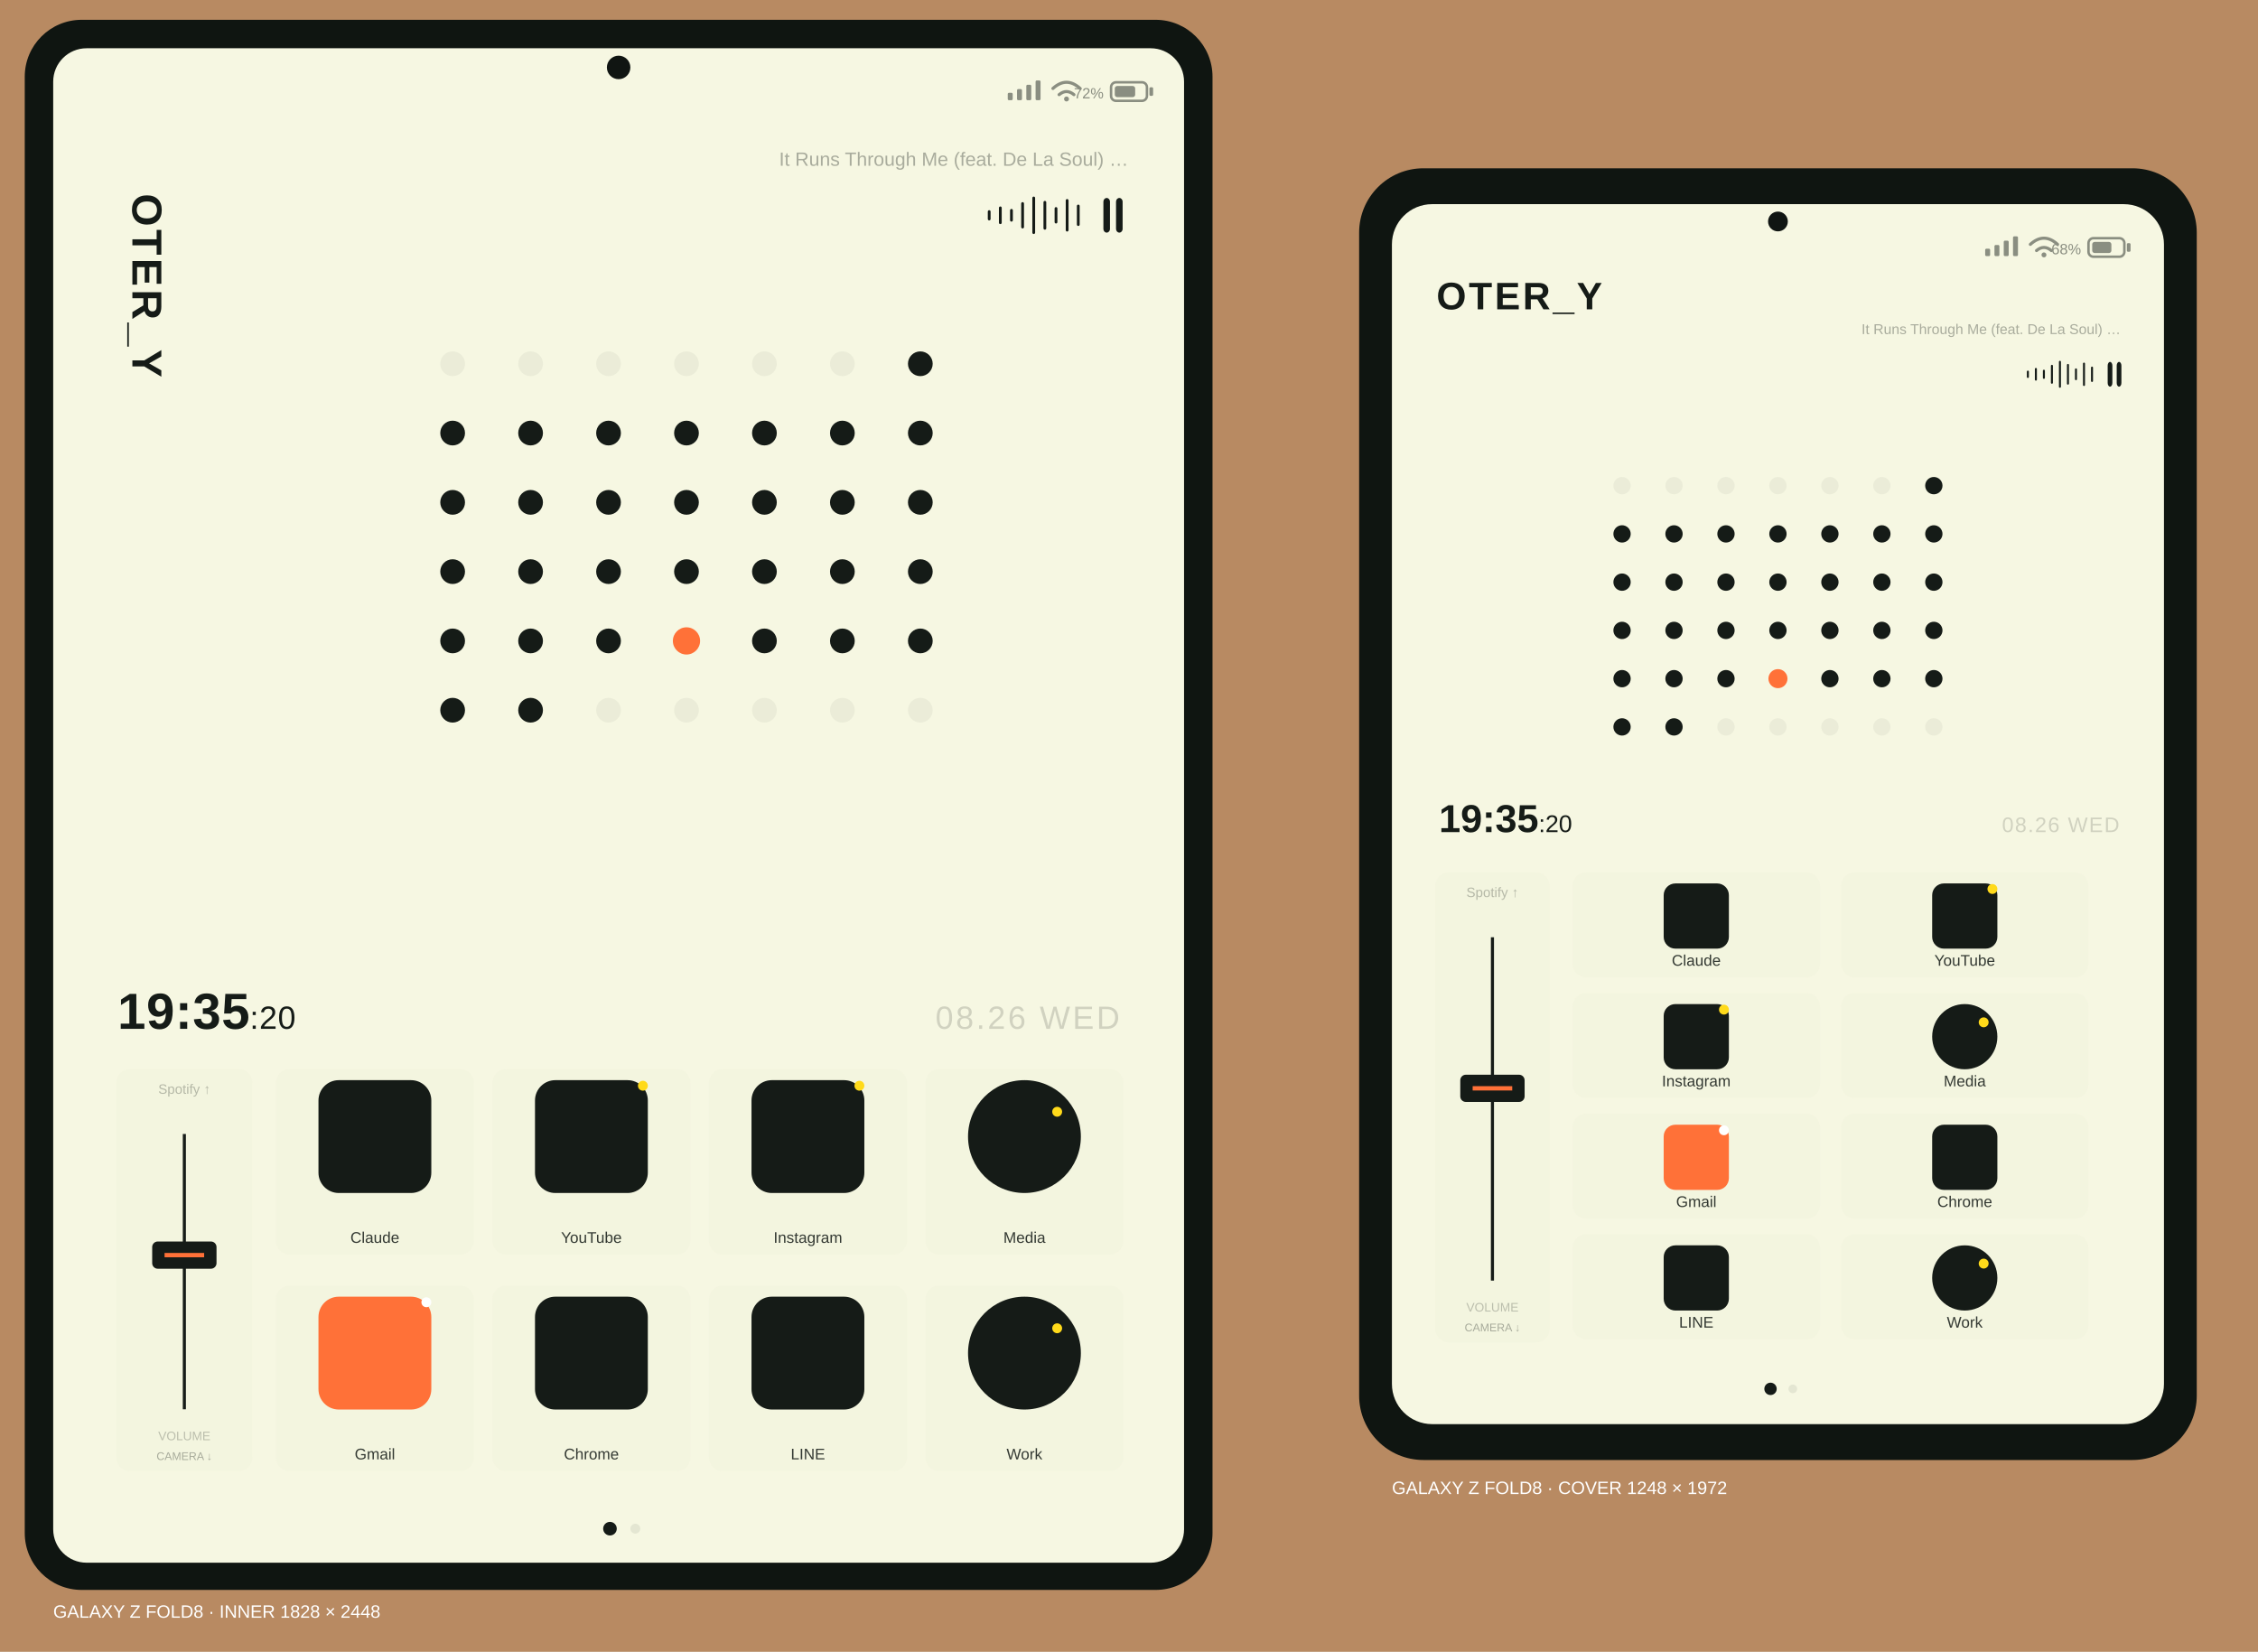
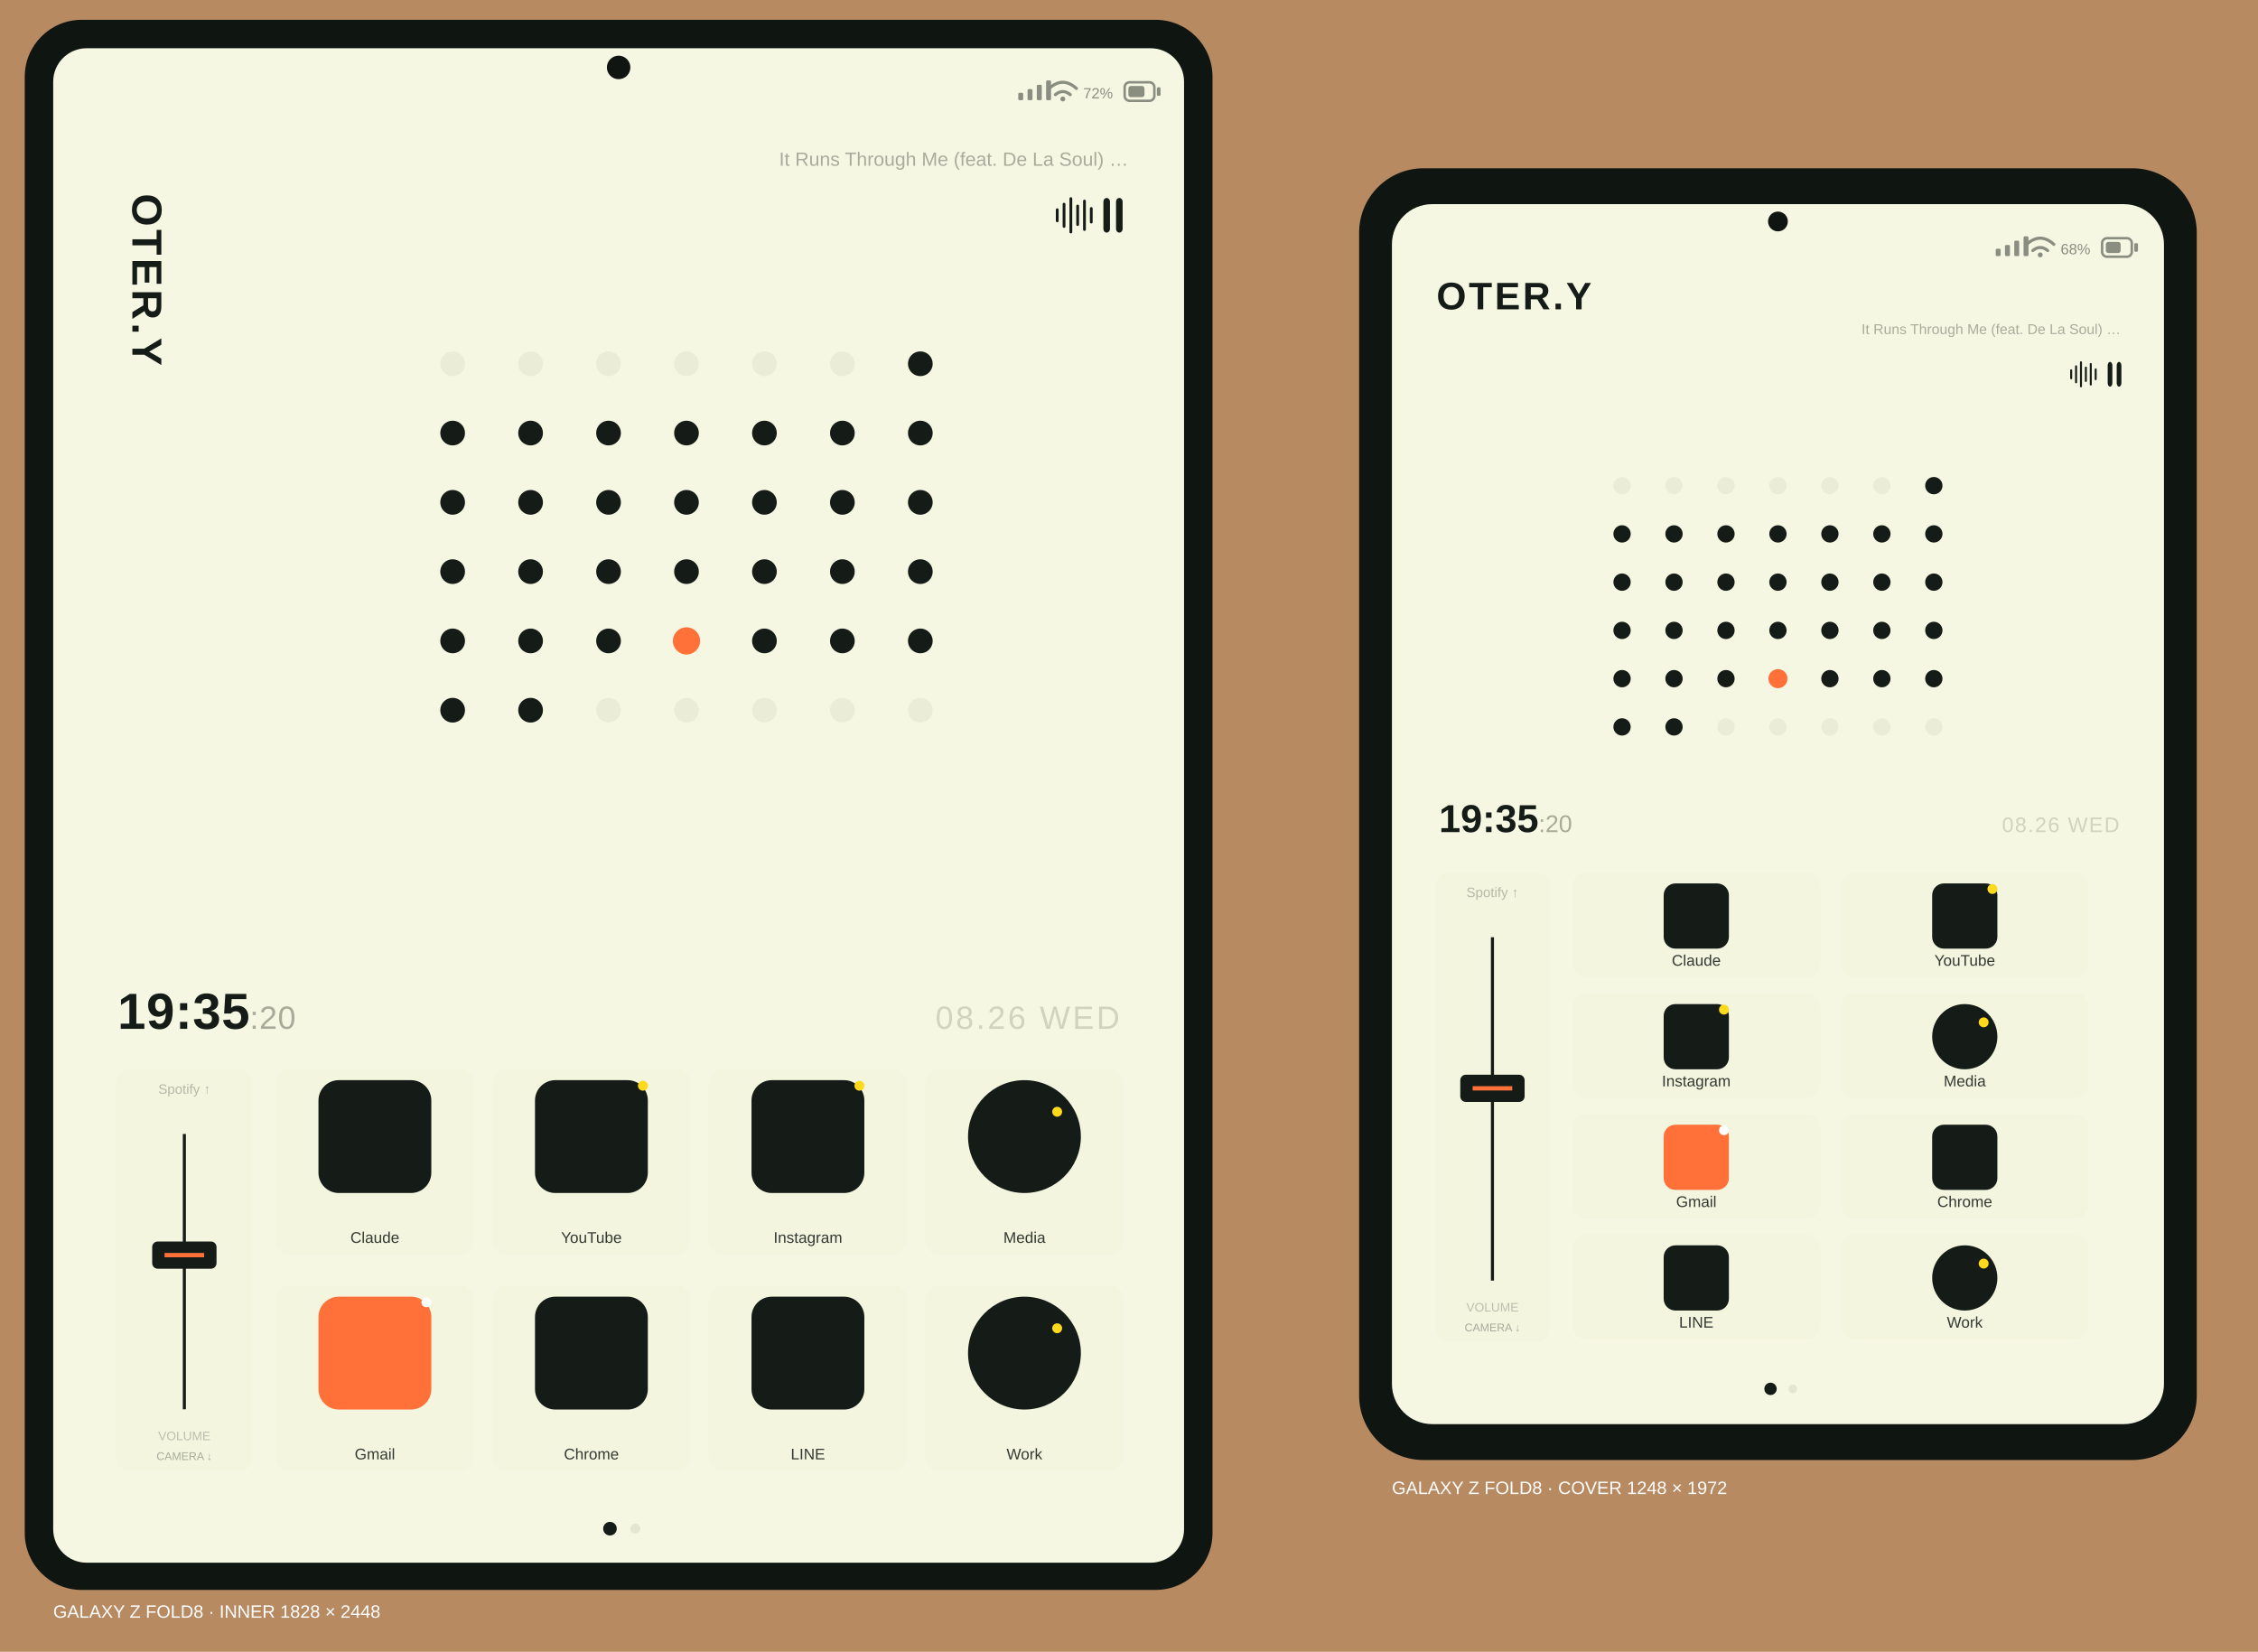
<svg xmlns="http://www.w3.org/2000/svg" width="3650" height="2670" viewBox="0 0 3650 2670">
  <rect width="3650" height="2670" fill="#b88a62" />
  <text x="86" y="2615" font-family="Arial, Noto Sans CJK KR, sans-serif" font-size="29" fill="#fff">GALAXY Z FOLD8 · INNER 1828 × 2448</text>
  <text x="2250" y="2415" font-family="Arial, Noto Sans CJK KR, sans-serif" font-size="29" fill="#fff">GALAXY Z FOLD8 · COVER 1248 × 1972</text>
  <rect x="40" y="32" width="1920" height="2538" rx="92" fill="#0f1511" />
  <rect x="86" y="78" width="1828" height="2448" rx="54" fill="#f6f7e2" />
  <circle cx="1000" cy="109" r="19" fill="#101512" />
  <g fill="#151b17" opacity=".48">
-     <rect x="1629" y="150" width="8" height="12" rx="2" />
-     <rect x="1644" y="144" width="8" height="18" rx="2" />
-     <rect x="1659" y="137" width="8" height="25" rx="2" />
-     <rect x="1674" y="130" width="8" height="32" rx="2" />
+     <rect x="1646" y="150" width="8" height="12" rx="2" />
+     <rect x="1661" y="144" width="8" height="18" rx="2" />
+     <rect x="1676" y="137" width="8" height="25" rx="2" />
+     <rect x="1691" y="130" width="8" height="32" rx="2" />
    <g fill="none" stroke="#151b17" stroke-width="5" stroke-linecap="round">
-       <path d="M1702 143q22-20 44 0" />
-       <path d="M1712 153q12-10 24 0" />
+       <path d="M1696 143q22-20 44 0" />
+       <path d="M1706 153q12-10 24 0" />
    </g>
-     <circle cx="1724" cy="160" r="4" />
-     <text x="1784" y="159" font-family="Arial, Noto Sans CJK KR, sans-serif" font-size="24" text-anchor="end">72%</text>
-     <rect x="1796" y="133" width="58" height="30" rx="8" fill="none" stroke="#151b17" stroke-width="4" />
-     <rect x="1858" y="141" width="6" height="14" rx="2" />
-     <rect x="1802" y="139" width="33" height="18" rx="4" />
-   </g>
-   <text x="214" y="313" transform="rotate(90 214 313)" font-family="Arial, Noto Sans CJK KR, sans-serif" font-weight="700" font-size="68" letter-spacing="5" fill="#151b17">OTER_Y</text>
+     <circle cx="1718" cy="160" r="4" />
+     <text x="1799" y="159" font-family="Arial, Noto Sans CJK KR, sans-serif" font-size="24" text-anchor="end">72%</text>
+     <rect x="1818" y="133" width="48" height="30" rx="8" fill="none" stroke="#151b17" stroke-width="4" />
+     <rect x="1870" y="141" width="6" height="14" rx="2" />
+     <rect x="1824" y="139" width="26" height="18" rx="4" />
+   </g>
+   <text x="214" y="313" transform="rotate(90 214 313)" font-family="Arial, Noto Sans CJK KR, sans-serif" font-weight="700" font-size="68" letter-spacing="5" fill="#151b17">OTER.Y</text>
  <text x="1824" y="268" font-family="Arial, Noto Sans CJK KR, sans-serif" font-size="31" text-anchor="end" fill="#151b17" opacity=".34">It Runs Through Me (feat. De La Soul) …</text>
  <g stroke="#151b17" stroke-width="4.5" stroke-linecap="round">
-     <line x1="1599" y1="342" x2="1599" y2="354" />
-     <line x1="1617" y1="336" x2="1617" y2="360" />
-     <line x1="1635" y1="340" x2="1635" y2="356" />
-     <line x1="1653" y1="329" x2="1653" y2="367" />
-     <line x1="1671" y1="320" x2="1671" y2="376" />
-     <line x1="1689" y1="327" x2="1689" y2="369" />
-     <line x1="1707" y1="337" x2="1707" y2="359" />
-     <line x1="1725" y1="324" x2="1725" y2="372" />
-     <line x1="1743" y1="333" x2="1743" y2="363" />
+     <line x1="1709" y1="339" x2="1709" y2="357" />
+     <line x1="1720" y1="330" x2="1720" y2="366" />
+     <line x1="1731" y1="321" x2="1731" y2="375" />
+     <line x1="1742" y1="333" x2="1742" y2="363" />
+     <line x1="1753" y1="325" x2="1753" y2="371" />
+     <line x1="1764" y1="337" x2="1764" y2="359" />
  </g>
  <rect x="1783.6" y="320" width="10.64" height="56" rx="6" fill="#151b17" />
  <rect x="1804.04" y="320" width="10.64" height="56" rx="6" fill="#151b17" />
  <g>
    <circle cx="731.68" cy="588" r="20" fill="#e4e6d2" opacity="0.64" />
    <circle cx="857.68" cy="588" r="20" fill="#e4e6d2" opacity="0.64" />
    <circle cx="983.68" cy="588" r="20" fill="#e4e6d2" opacity="0.64" />
    <circle cx="1109.68" cy="588" r="20" fill="#e4e6d2" opacity="0.64" />
    <circle cx="1235.68" cy="588" r="20" fill="#e4e6d2" opacity="0.64" />
    <circle cx="1361.68" cy="588" r="20" fill="#e4e6d2" opacity="0.64" />
    <circle cx="1487.68" cy="588" r="20" fill="#151b17" opacity="1" />
    <circle cx="731.68" cy="700" r="20" fill="#151b17" opacity="1" />
    <circle cx="857.68" cy="700" r="20" fill="#151b17" opacity="1" />
    <circle cx="983.68" cy="700" r="20" fill="#151b17" opacity="1" />
    <circle cx="1109.68" cy="700" r="20" fill="#151b17" opacity="1" />
    <circle cx="1235.68" cy="700" r="20" fill="#151b17" opacity="1" />
    <circle cx="1361.68" cy="700" r="20" fill="#151b17" opacity="1" />
    <circle cx="1487.68" cy="700" r="20" fill="#151b17" opacity="1" />
    <circle cx="731.68" cy="812" r="20" fill="#151b17" opacity="1" />
    <circle cx="857.68" cy="812" r="20" fill="#151b17" opacity="1" />
    <circle cx="983.68" cy="812" r="20" fill="#151b17" opacity="1" />
    <circle cx="1109.68" cy="812" r="20" fill="#151b17" opacity="1" />
    <circle cx="1235.68" cy="812" r="20" fill="#151b17" opacity="1" />
    <circle cx="1361.68" cy="812" r="20" fill="#151b17" opacity="1" />
    <circle cx="1487.68" cy="812" r="20" fill="#151b17" opacity="1" />
    <circle cx="731.68" cy="924" r="20" fill="#151b17" opacity="1" />
    <circle cx="857.68" cy="924" r="20" fill="#151b17" opacity="1" />
    <circle cx="983.68" cy="924" r="20" fill="#151b17" opacity="1" />
    <circle cx="1109.68" cy="924" r="20" fill="#151b17" opacity="1" />
    <circle cx="1235.68" cy="924" r="20" fill="#151b17" opacity="1" />
    <circle cx="1361.68" cy="924" r="20" fill="#151b17" opacity="1" />
    <circle cx="1487.68" cy="924" r="20" fill="#151b17" opacity="1" />
    <circle cx="731.68" cy="1036" r="20" fill="#151b17" opacity="1" />
    <circle cx="857.68" cy="1036" r="20" fill="#151b17" opacity="1" />
    <circle cx="983.68" cy="1036" r="20" fill="#151b17" opacity="1" />
    <circle cx="1109.68" cy="1036" r="22" fill="#ff7138" opacity="1" />
    <circle cx="1235.68" cy="1036" r="20" fill="#151b17" opacity="1" />
    <circle cx="1361.68" cy="1036" r="20" fill="#151b17" opacity="1" />
    <circle cx="1487.68" cy="1036" r="20" fill="#151b17" opacity="1" />
    <circle cx="731.68" cy="1148" r="20" fill="#151b17" opacity="1" />
    <circle cx="857.68" cy="1148" r="20" fill="#151b17" opacity="1" />
    <circle cx="983.68" cy="1148" r="20" fill="#e4e6d2" opacity="0.64" />
    <circle cx="1109.68" cy="1148" r="20" fill="#e4e6d2" opacity="0.64" />
    <circle cx="1235.68" cy="1148" r="20" fill="#e4e6d2" opacity="0.64" />
    <circle cx="1361.68" cy="1148" r="20" fill="#e4e6d2" opacity="0.64" />
    <circle cx="1487.68" cy="1148" r="20" fill="#e4e6d2" opacity="0.64" />
  </g>
-   <text x="190" y="1663" font-family="Arial, Noto Sans CJK KR, sans-serif" font-weight="700" font-size="82" letter-spacing="1" fill="#151b17">19:35<tspan font-size="52" font-weight="400" fill="#151b17" opacity=".18">:20</tspan>
+   <text x="190" y="1663" font-family="Arial, Noto Sans CJK KR, sans-serif" font-weight="700" font-size="82" letter-spacing="1" fill="#151b17">19:35<tspan font-size="52" font-weight="400" fill="#a8aa9a">:20</tspan>
  </text>
  <text x="1810" y="1663" font-family="Arial, Noto Sans CJK KR, sans-serif" font-size="52" letter-spacing="4" text-anchor="end" fill="#151b17" opacity=".17">08.26 WED</text>
  <g>
    <rect x="188" y="1728" width="220" height="650" rx="22" fill="#f1f2dc" opacity=".48" />
    <text x="298" y="1768" font-family="Arial, Noto Sans CJK KR, sans-serif" font-size="22" text-anchor="middle" fill="#151b17" opacity=".28">Spotify ↑</text>
    <line x1="298" y1="1833" x2="298" y2="2278" stroke="#151b17" stroke-width="5" />
    <rect x="246" y="2006.8" width="104" height="44" rx="9" fill="#151b17" />
    <line x1="266" y1="2028.8" x2="330" y2="2028.8" stroke="#ff7138" stroke-width="7" />
    <text x="298" y="2328" font-family="Arial, Noto Sans CJK KR, sans-serif" font-size="20" text-anchor="middle" fill="#151b17" opacity=".25">VOLUME</text>
    <text x="298" y="2360" font-family="Arial, Noto Sans CJK KR, sans-serif" font-size="18" text-anchor="middle" fill="#151b17" opacity=".34">CAMERA ↓</text>
  </g>
  <g>
    <rect x="446" y="1728" width="320" height="300" rx="22" fill="#f1f2dc" opacity=".48" />
    <rect x="514.8" y="1746" width="182.4" height="182.4" rx="32.832" fill="#151b17" />
    <text x="606" y="2009" font-family="Arial, Noto Sans CJK KR, sans-serif" font-size="25" text-anchor="middle" fill="#151b17" opacity=".86">Claude</text>
  </g>
  <g>
    <rect x="796" y="1728" width="320" height="300" rx="22" fill="#f1f2dc" opacity=".48" />
    <rect x="864.8" y="1746" width="182.4" height="182.4" rx="32.832" fill="#151b17" />
    <circle cx="1039.2" cy="1755" r="8" fill="#ffda1a" />
    <text x="956" y="2009" font-family="Arial, Noto Sans CJK KR, sans-serif" font-size="25" text-anchor="middle" fill="#151b17" opacity=".86">YouTube</text>
  </g>
  <g>
    <rect x="1146" y="1728" width="320" height="300" rx="22" fill="#f1f2dc" opacity=".48" />
    <rect x="1214.8" y="1746" width="182.4" height="182.4" rx="32.832" fill="#151b17" />
    <circle cx="1389.2" cy="1755" r="8" fill="#ffda1a" />
    <text x="1306" y="2009" font-family="Arial, Noto Sans CJK KR, sans-serif" font-size="25" text-anchor="middle" fill="#151b17" opacity=".86">Instagram</text>
  </g>
  <g>
    <rect x="1496" y="1728" width="320" height="300" rx="22" fill="#f1f2dc" opacity=".48" />
    <circle cx="1656" cy="1837.2" r="91.2" fill="#151b17" />
    <circle cx="1708.896" cy="1797.072" r="8" fill="#ffda1a" />
    <text x="1656" y="2009" font-family="Arial, Noto Sans CJK KR, sans-serif" font-size="25" text-anchor="middle" fill="#151b17" opacity=".86">Media</text>
  </g>
  <g>
    <rect x="446" y="2078" width="320" height="300" rx="22" fill="#f1f2dc" opacity=".48" />
    <rect x="514.8" y="2096" width="182.4" height="182.4" rx="32.832" fill="#ff7138" />
    <circle cx="689.2" cy="2105" r="8" fill="#fff" />
    <text x="606" y="2359" font-family="Arial, Noto Sans CJK KR, sans-serif" font-size="25" text-anchor="middle" fill="#151b17" opacity=".86">Gmail</text>
  </g>
  <g>
    <rect x="796" y="2078" width="320" height="300" rx="22" fill="#f1f2dc" opacity=".48" />
    <rect x="864.8" y="2096" width="182.4" height="182.4" rx="32.832" fill="#151b17" />
    <text x="956" y="2359" font-family="Arial, Noto Sans CJK KR, sans-serif" font-size="25" text-anchor="middle" fill="#151b17" opacity=".86">Chrome</text>
  </g>
  <g>
    <rect x="1146" y="2078" width="320" height="300" rx="22" fill="#f1f2dc" opacity=".48" />
    <rect x="1214.8" y="2096" width="182.4" height="182.4" rx="32.832" fill="#151b17" />
    <text x="1306" y="2359" font-family="Arial, Noto Sans CJK KR, sans-serif" font-size="25" text-anchor="middle" fill="#151b17" opacity=".86">LINE</text>
  </g>
  <g>
    <rect x="1496" y="2078" width="320" height="300" rx="22" fill="#f1f2dc" opacity=".48" />
    <circle cx="1656" cy="2187.2" r="91.2" fill="#151b17" />
    <circle cx="1708.896" cy="2147.072" r="8" fill="#ffda1a" />
    <text x="1656" y="2359" font-family="Arial, Noto Sans CJK KR, sans-serif" font-size="25" text-anchor="middle" fill="#151b17" opacity=".86">Work</text>
  </g>
  <circle cx="986" cy="2471" r="11" fill="#151b17" />
  <circle cx="1027" cy="2471" r="8" fill="#e4e6d2" />
  <rect x="2197" y="272" width="1354" height="2088" rx="104" fill="#0f1511" />
  <rect x="2250" y="330" width="1248" height="1972" rx="65" fill="#f6f7e2" />
  <circle cx="2874" cy="358" r="16" fill="#101512" />
  <g fill="#151b17" opacity=".48">
-     <rect x="3209" y="402" width="8" height="12" rx="2" />
-     <rect x="3224" y="396" width="8" height="18" rx="2" />
-     <rect x="3239" y="389" width="8" height="25" rx="2" />
-     <rect x="3254" y="382" width="8" height="32" rx="2" />
+     <rect x="3226" y="402" width="8" height="12" rx="2" />
+     <rect x="3241" y="396" width="8" height="18" rx="2" />
+     <rect x="3256" y="389" width="8" height="25" rx="2" />
+     <rect x="3271" y="382" width="8" height="32" rx="2" />
    <g fill="none" stroke="#151b17" stroke-width="5" stroke-linecap="round">
-       <path d="M3282 395q22-20 44 0" />
-       <path d="M3292 405q12-10 24 0" />
+       <path d="M3276 395q22-20 44 0" />
+       <path d="M3286 405q12-10 24 0" />
    </g>
-     <circle cx="3304" cy="412" r="4" />
-     <text x="3364" y="411" font-family="Arial, Noto Sans CJK KR, sans-serif" font-size="24" text-anchor="end">68%</text>
-     <rect x="3376" y="385" width="58" height="30" rx="8" fill="none" stroke="#151b17" stroke-width="4" />
-     <rect x="3438" y="393" width="6" height="14" rx="2" />
-     <rect x="3382" y="391" width="31" height="18" rx="4" />
-   </g>
-   <text x="2322" y="500" font-family="Arial, Noto Sans CJK KR, sans-serif" font-weight="700" font-size="62" letter-spacing="4" fill="#151b17">OTER_Y</text>
+     <circle cx="3298" cy="412" r="4" />
+     <text x="3379" y="411" font-family="Arial, Noto Sans CJK KR, sans-serif" font-size="24" text-anchor="end">68%</text>
+     <rect x="3398" y="385" width="48" height="30" rx="8" fill="none" stroke="#151b17" stroke-width="4" />
+     <rect x="3450" y="393" width="6" height="14" rx="2" />
+     <rect x="3404" y="391" width="24" height="18" rx="4" />
+   </g>
+   <text x="2322" y="500" font-family="Arial, Noto Sans CJK KR, sans-serif" font-weight="700" font-size="62" letter-spacing="4" fill="#151b17">OTER.Y</text>
  <text x="3428" y="540" font-family="Arial, Noto Sans CJK KR, sans-serif" font-size="23" text-anchor="end" fill="#151b17" opacity=".34">It Runs Through Me (feat. De La Soul) …</text>
  <g stroke="#151b17" stroke-width="3.24" stroke-linecap="round">
-     <line x1="3278" y1="600.68" x2="3278" y2="609.32" />
-     <line x1="3290.96" y1="596.36" x2="3290.96" y2="613.64" />
-     <line x1="3303.92" y1="599.24" x2="3303.92" y2="610.76" />
-     <line x1="3316.88" y1="591.32" x2="3316.88" y2="618.68" />
-     <line x1="3329.84" y1="584.84" x2="3329.84" y2="625.16" />
-     <line x1="3342.8" y1="589.88" x2="3342.8" y2="620.12" />
-     <line x1="3355.76" y1="597.08" x2="3355.76" y2="612.92" />
-     <line x1="3368.72" y1="587.72" x2="3368.72" y2="622.28" />
-     <line x1="3381.68" y1="594.2" x2="3381.68" y2="615.8" />
+     <line x1="3348" y1="598.52" x2="3348" y2="611.48" />
+     <line x1="3355.92" y1="592.04" x2="3355.92" y2="617.96" />
+     <line x1="3363.84" y1="585.56" x2="3363.84" y2="624.44" />
+     <line x1="3371.76" y1="594.2" x2="3371.76" y2="615.8" />
+     <line x1="3379.68" y1="588.44" x2="3379.68" y2="621.56" />
+     <line x1="3387.6" y1="597.08" x2="3387.6" y2="612.92" />
  </g>
  <rect x="3407" y="585" width="7.6" height="40" rx="6" fill="#151b17" />
  <rect x="3421.6" y="585" width="7.6" height="40" rx="6" fill="#151b17" />
  <g>
    <circle cx="2622" cy="785" r="14" fill="#e4e6d2" opacity="0.64" />
    <circle cx="2706" cy="785" r="14" fill="#e4e6d2" opacity="0.64" />
    <circle cx="2790" cy="785" r="14" fill="#e4e6d2" opacity="0.64" />
    <circle cx="2874" cy="785" r="14" fill="#e4e6d2" opacity="0.64" />
    <circle cx="2958" cy="785" r="14" fill="#e4e6d2" opacity="0.64" />
    <circle cx="3042" cy="785" r="14" fill="#e4e6d2" opacity="0.64" />
    <circle cx="3126" cy="785" r="14" fill="#151b17" opacity="1" />
    <circle cx="2622" cy="863" r="14" fill="#151b17" opacity="1" />
    <circle cx="2706" cy="863" r="14" fill="#151b17" opacity="1" />
    <circle cx="2790" cy="863" r="14" fill="#151b17" opacity="1" />
    <circle cx="2874" cy="863" r="14" fill="#151b17" opacity="1" />
    <circle cx="2958" cy="863" r="14" fill="#151b17" opacity="1" />
    <circle cx="3042" cy="863" r="14" fill="#151b17" opacity="1" />
    <circle cx="3126" cy="863" r="14" fill="#151b17" opacity="1" />
    <circle cx="2622" cy="941" r="14" fill="#151b17" opacity="1" />
    <circle cx="2706" cy="941" r="14" fill="#151b17" opacity="1" />
    <circle cx="2790" cy="941" r="14" fill="#151b17" opacity="1" />
    <circle cx="2874" cy="941" r="14" fill="#151b17" opacity="1" />
    <circle cx="2958" cy="941" r="14" fill="#151b17" opacity="1" />
    <circle cx="3042" cy="941" r="14" fill="#151b17" opacity="1" />
    <circle cx="3126" cy="941" r="14" fill="#151b17" opacity="1" />
    <circle cx="2622" cy="1019" r="14" fill="#151b17" opacity="1" />
    <circle cx="2706" cy="1019" r="14" fill="#151b17" opacity="1" />
    <circle cx="2790" cy="1019" r="14" fill="#151b17" opacity="1" />
    <circle cx="2874" cy="1019" r="14" fill="#151b17" opacity="1" />
    <circle cx="2958" cy="1019" r="14" fill="#151b17" opacity="1" />
    <circle cx="3042" cy="1019" r="14" fill="#151b17" opacity="1" />
    <circle cx="3126" cy="1019" r="14" fill="#151b17" opacity="1" />
    <circle cx="2622" cy="1097" r="14" fill="#151b17" opacity="1" />
    <circle cx="2706" cy="1097" r="14" fill="#151b17" opacity="1" />
    <circle cx="2790" cy="1097" r="14" fill="#151b17" opacity="1" />
    <circle cx="2874" cy="1097" r="15.4" fill="#ff7138" opacity="1" />
    <circle cx="2958" cy="1097" r="14" fill="#151b17" opacity="1" />
    <circle cx="3042" cy="1097" r="14" fill="#151b17" opacity="1" />
    <circle cx="3126" cy="1097" r="14" fill="#151b17" opacity="1" />
    <circle cx="2622" cy="1175" r="14" fill="#151b17" opacity="1" />
    <circle cx="2706" cy="1175" r="14" fill="#151b17" opacity="1" />
    <circle cx="2790" cy="1175" r="14" fill="#e4e6d2" opacity="0.64" />
    <circle cx="2874" cy="1175" r="14" fill="#e4e6d2" opacity="0.64" />
    <circle cx="2958" cy="1175" r="14" fill="#e4e6d2" opacity="0.64" />
    <circle cx="3042" cy="1175" r="14" fill="#e4e6d2" opacity="0.64" />
    <circle cx="3126" cy="1175" r="14" fill="#e4e6d2" opacity="0.64" />
  </g>
-   <text x="2326" y="1345" font-family="Arial, Noto Sans CJK KR, sans-serif" font-weight="700" font-size="63" fill="#151b17">19:35<tspan font-size="39" font-weight="400" opacity=".18">:20</tspan>
+   <text x="2326" y="1345" font-family="Arial, Noto Sans CJK KR, sans-serif" font-weight="700" font-size="63" fill="#151b17">19:35<tspan font-size="39" font-weight="400" fill="#a8aa9a">:20</tspan>
  </text>
  <text x="3426" y="1345" font-family="Arial, Noto Sans CJK KR, sans-serif" font-size="34" letter-spacing="2" text-anchor="end" fill="#151b17" opacity=".17">08.26 WED</text>
  <g>
    <rect x="2320" y="1410" width="185" height="760" rx="22" fill="#f1f2dc" opacity=".48" />
    <text x="2412.5" y="1450" font-family="Arial, Noto Sans CJK KR, sans-serif" font-size="22" text-anchor="middle" fill="#151b17" opacity=".28">Spotify ↑</text>
    <line x1="2412.5" y1="1515" x2="2412.5" y2="2070" stroke="#151b17" stroke-width="5" />
    <rect x="2360.5" y="1737.2" width="104" height="44" rx="9" fill="#151b17" />
    <line x1="2380.5" y1="1759.2" x2="2444.5" y2="1759.2" stroke="#ff7138" stroke-width="7" />
    <text x="2412.5" y="2120" font-family="Arial, Noto Sans CJK KR, sans-serif" font-size="20" text-anchor="middle" fill="#151b17" opacity=".25">VOLUME</text>
    <text x="2412.5" y="2152" font-family="Arial, Noto Sans CJK KR, sans-serif" font-size="18" text-anchor="middle" fill="#151b17" opacity=".34">CAMERA ↓</text>
  </g>
  <g>
    <rect x="2542" y="1410" width="400" height="170" rx="22" fill="#f1f2dc" opacity=".48" />
    <rect x="2689.3" y="1428" width="105.4" height="105.4" rx="18.972" fill="#151b17" />
    <text x="2742" y="1561" font-family="Arial, Noto Sans CJK KR, sans-serif" font-size="25" text-anchor="middle" fill="#151b17" opacity=".86">Claude</text>
  </g>
  <g>
    <rect x="2976" y="1410" width="400" height="170" rx="22" fill="#f1f2dc" opacity=".48" />
    <rect x="3123.3" y="1428" width="105.4" height="105.4" rx="18.972" fill="#151b17" />
    <circle cx="3220.7" cy="1437" r="8" fill="#ffda1a" />
    <text x="3176" y="1561" font-family="Arial, Noto Sans CJK KR, sans-serif" font-size="25" text-anchor="middle" fill="#151b17" opacity=".86">YouTube</text>
  </g>
  <g>
    <rect x="2542" y="1605" width="400" height="170" rx="22" fill="#f1f2dc" opacity=".48" />
    <rect x="2689.3" y="1623" width="105.4" height="105.4" rx="18.972" fill="#151b17" />
    <circle cx="2786.7" cy="1632" r="8" fill="#ffda1a" />
    <text x="2742" y="1756" font-family="Arial, Noto Sans CJK KR, sans-serif" font-size="25" text-anchor="middle" fill="#151b17" opacity=".86">Instagram</text>
  </g>
  <g>
    <rect x="2976" y="1605" width="400" height="170" rx="22" fill="#f1f2dc" opacity=".48" />
    <circle cx="3176" cy="1675.7" r="52.7" fill="#151b17" />
    <circle cx="3206.566" cy="1652.512" r="8" fill="#ffda1a" />
    <text x="3176" y="1756" font-family="Arial, Noto Sans CJK KR, sans-serif" font-size="25" text-anchor="middle" fill="#151b17" opacity=".86">Media</text>
  </g>
  <g>
    <rect x="2542" y="1800" width="400" height="170" rx="22" fill="#f1f2dc" opacity=".48" />
    <rect x="2689.3" y="1818" width="105.4" height="105.4" rx="18.972" fill="#ff7138" />
    <circle cx="2786.7" cy="1827" r="8" fill="#fff" />
    <text x="2742" y="1951" font-family="Arial, Noto Sans CJK KR, sans-serif" font-size="25" text-anchor="middle" fill="#151b17" opacity=".86">Gmail</text>
  </g>
  <g>
    <rect x="2976" y="1800" width="400" height="170" rx="22" fill="#f1f2dc" opacity=".48" />
    <rect x="3123.3" y="1818" width="105.4" height="105.4" rx="18.972" fill="#151b17" />
    <text x="3176" y="1951" font-family="Arial, Noto Sans CJK KR, sans-serif" font-size="25" text-anchor="middle" fill="#151b17" opacity=".86">Chrome</text>
  </g>
  <g>
    <rect x="2542" y="1995" width="400" height="170" rx="22" fill="#f1f2dc" opacity=".48" />
    <rect x="2689.3" y="2013" width="105.4" height="105.4" rx="18.972" fill="#151b17" />
    <text x="2742" y="2146" font-family="Arial, Noto Sans CJK KR, sans-serif" font-size="25" text-anchor="middle" fill="#151b17" opacity=".86">LINE</text>
  </g>
  <g>
    <rect x="2976" y="1995" width="400" height="170" rx="22" fill="#f1f2dc" opacity=".48" />
    <circle cx="3176" cy="2065.7" r="52.7" fill="#151b17" />
    <circle cx="3206.566" cy="2042.512" r="8" fill="#ffda1a" />
    <text x="3176" y="2146" font-family="Arial, Noto Sans CJK KR, sans-serif" font-size="25" text-anchor="middle" fill="#151b17" opacity=".86">Work</text>
  </g>
  <circle cx="2862" cy="2245" r="10" fill="#151b17" />
  <circle cx="2898" cy="2245" r="7" fill="#e4e6d2" />
</svg>
